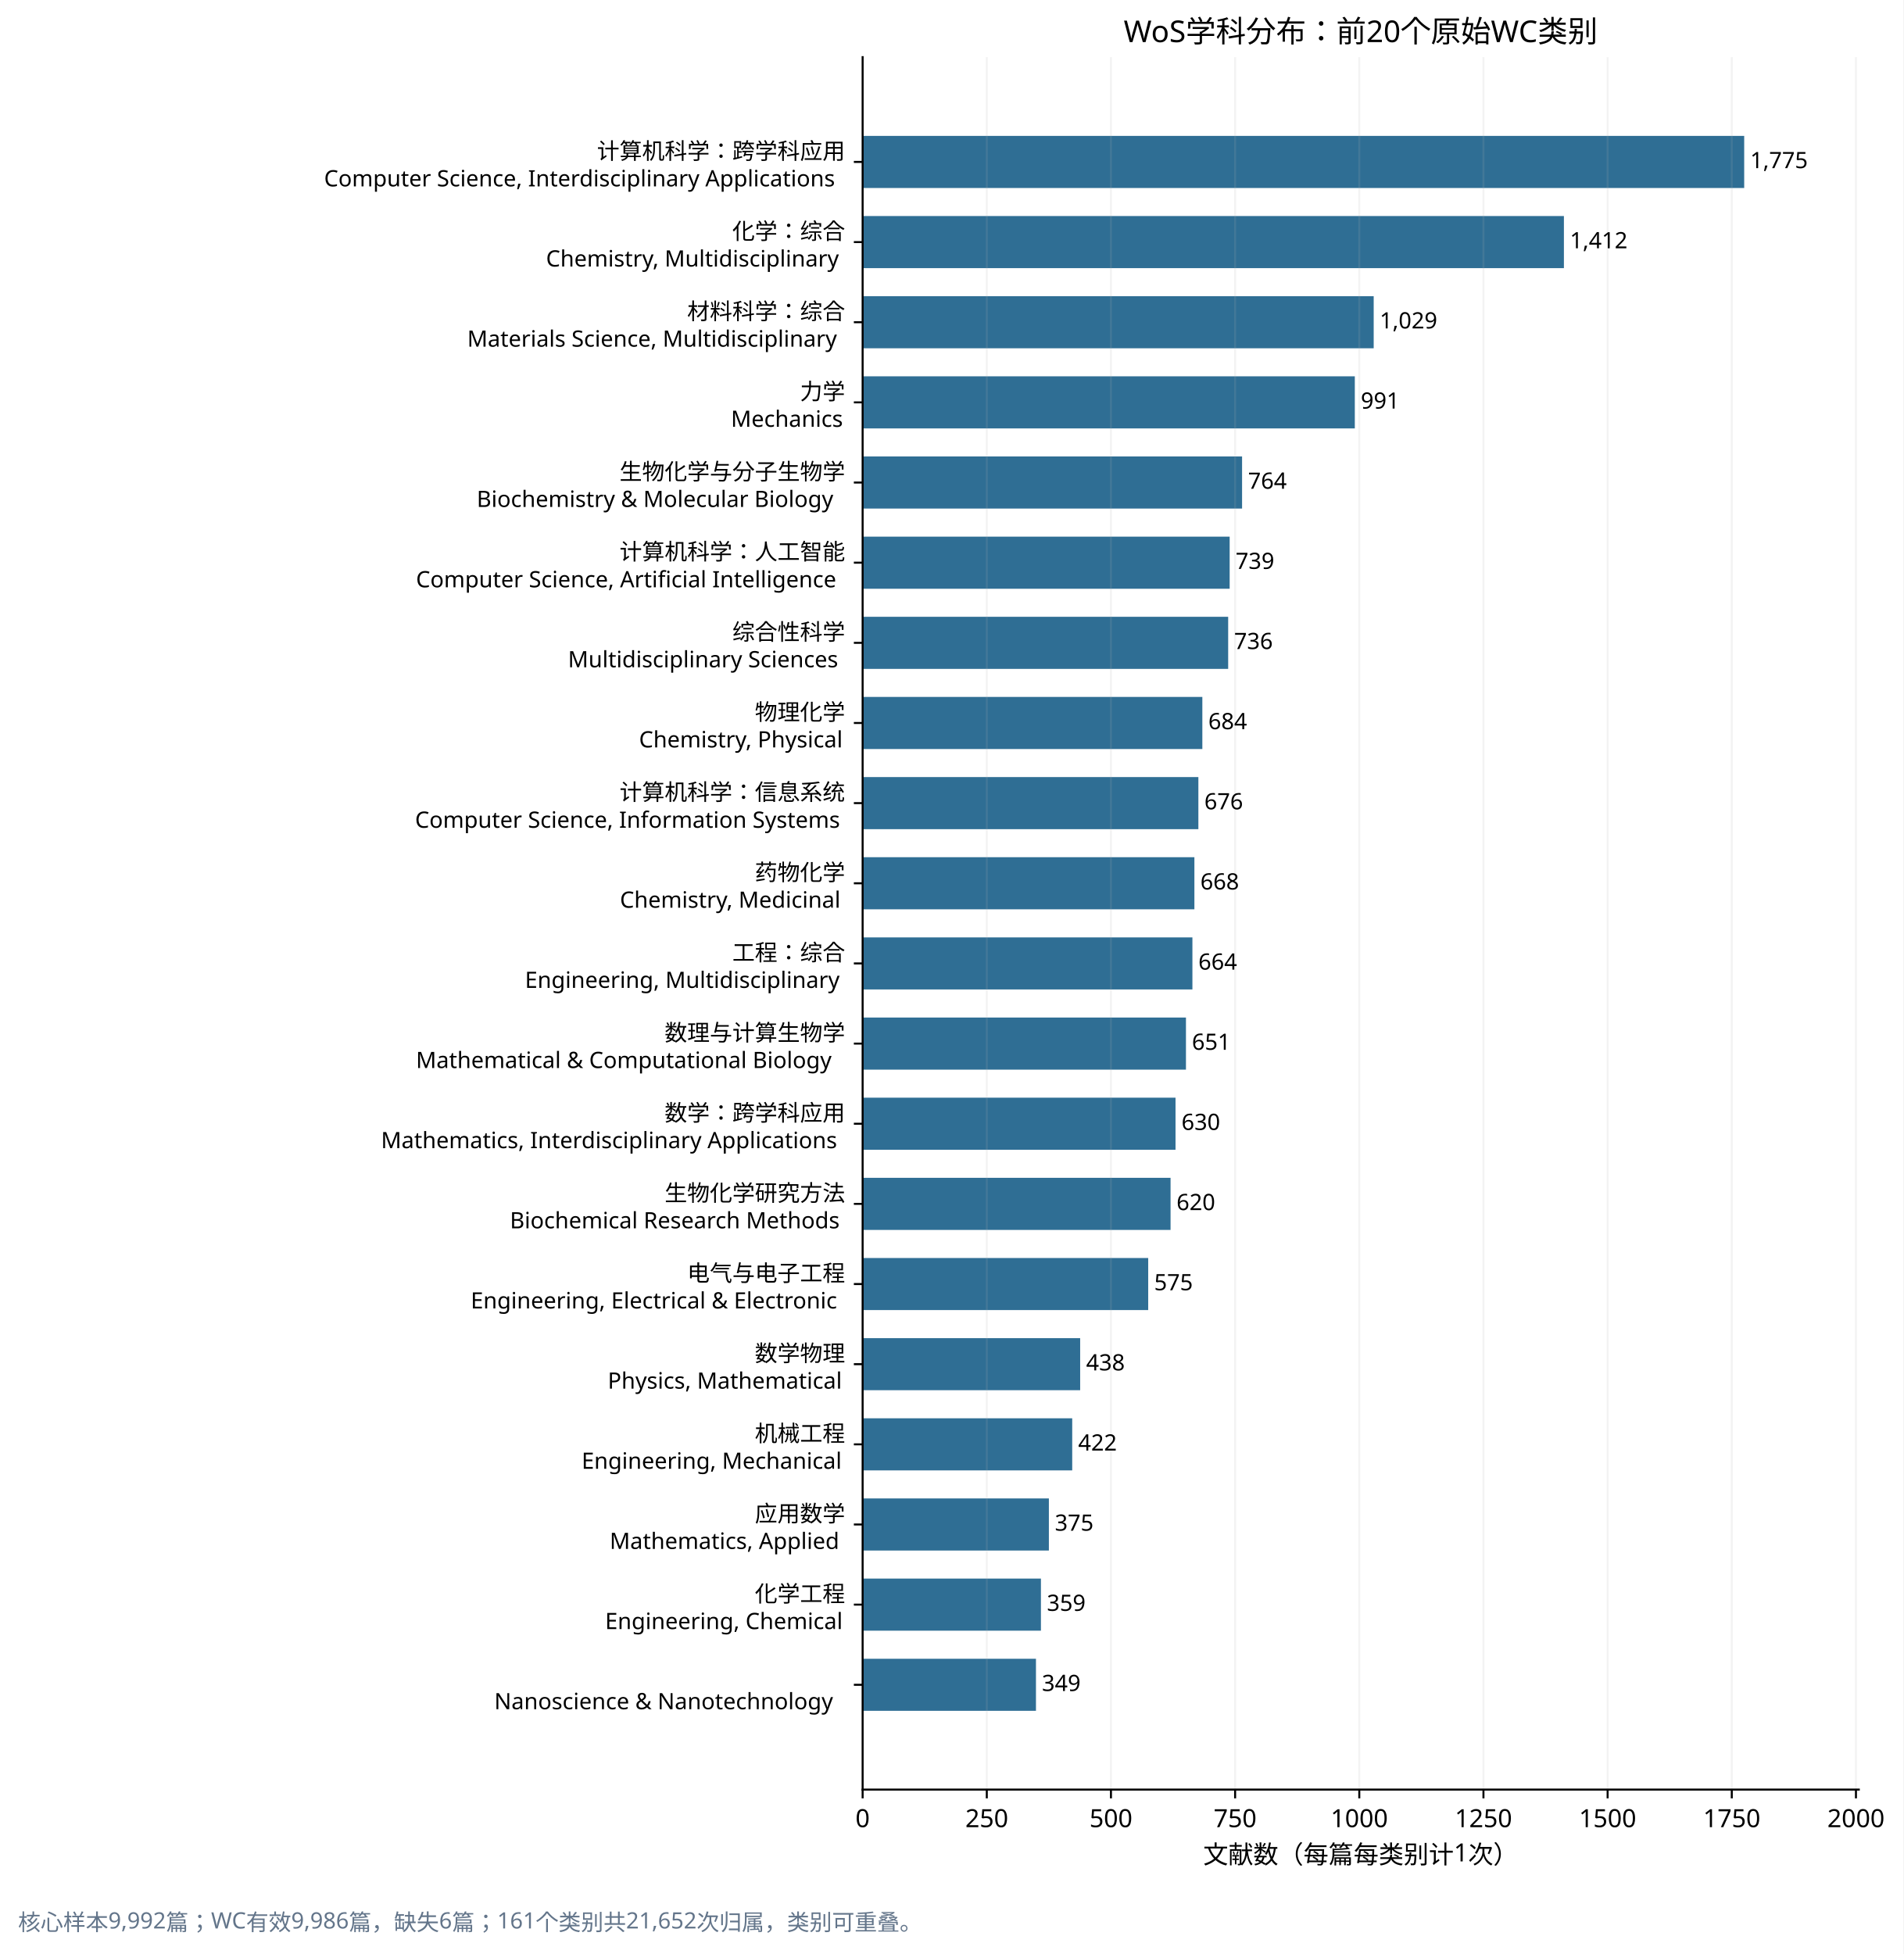
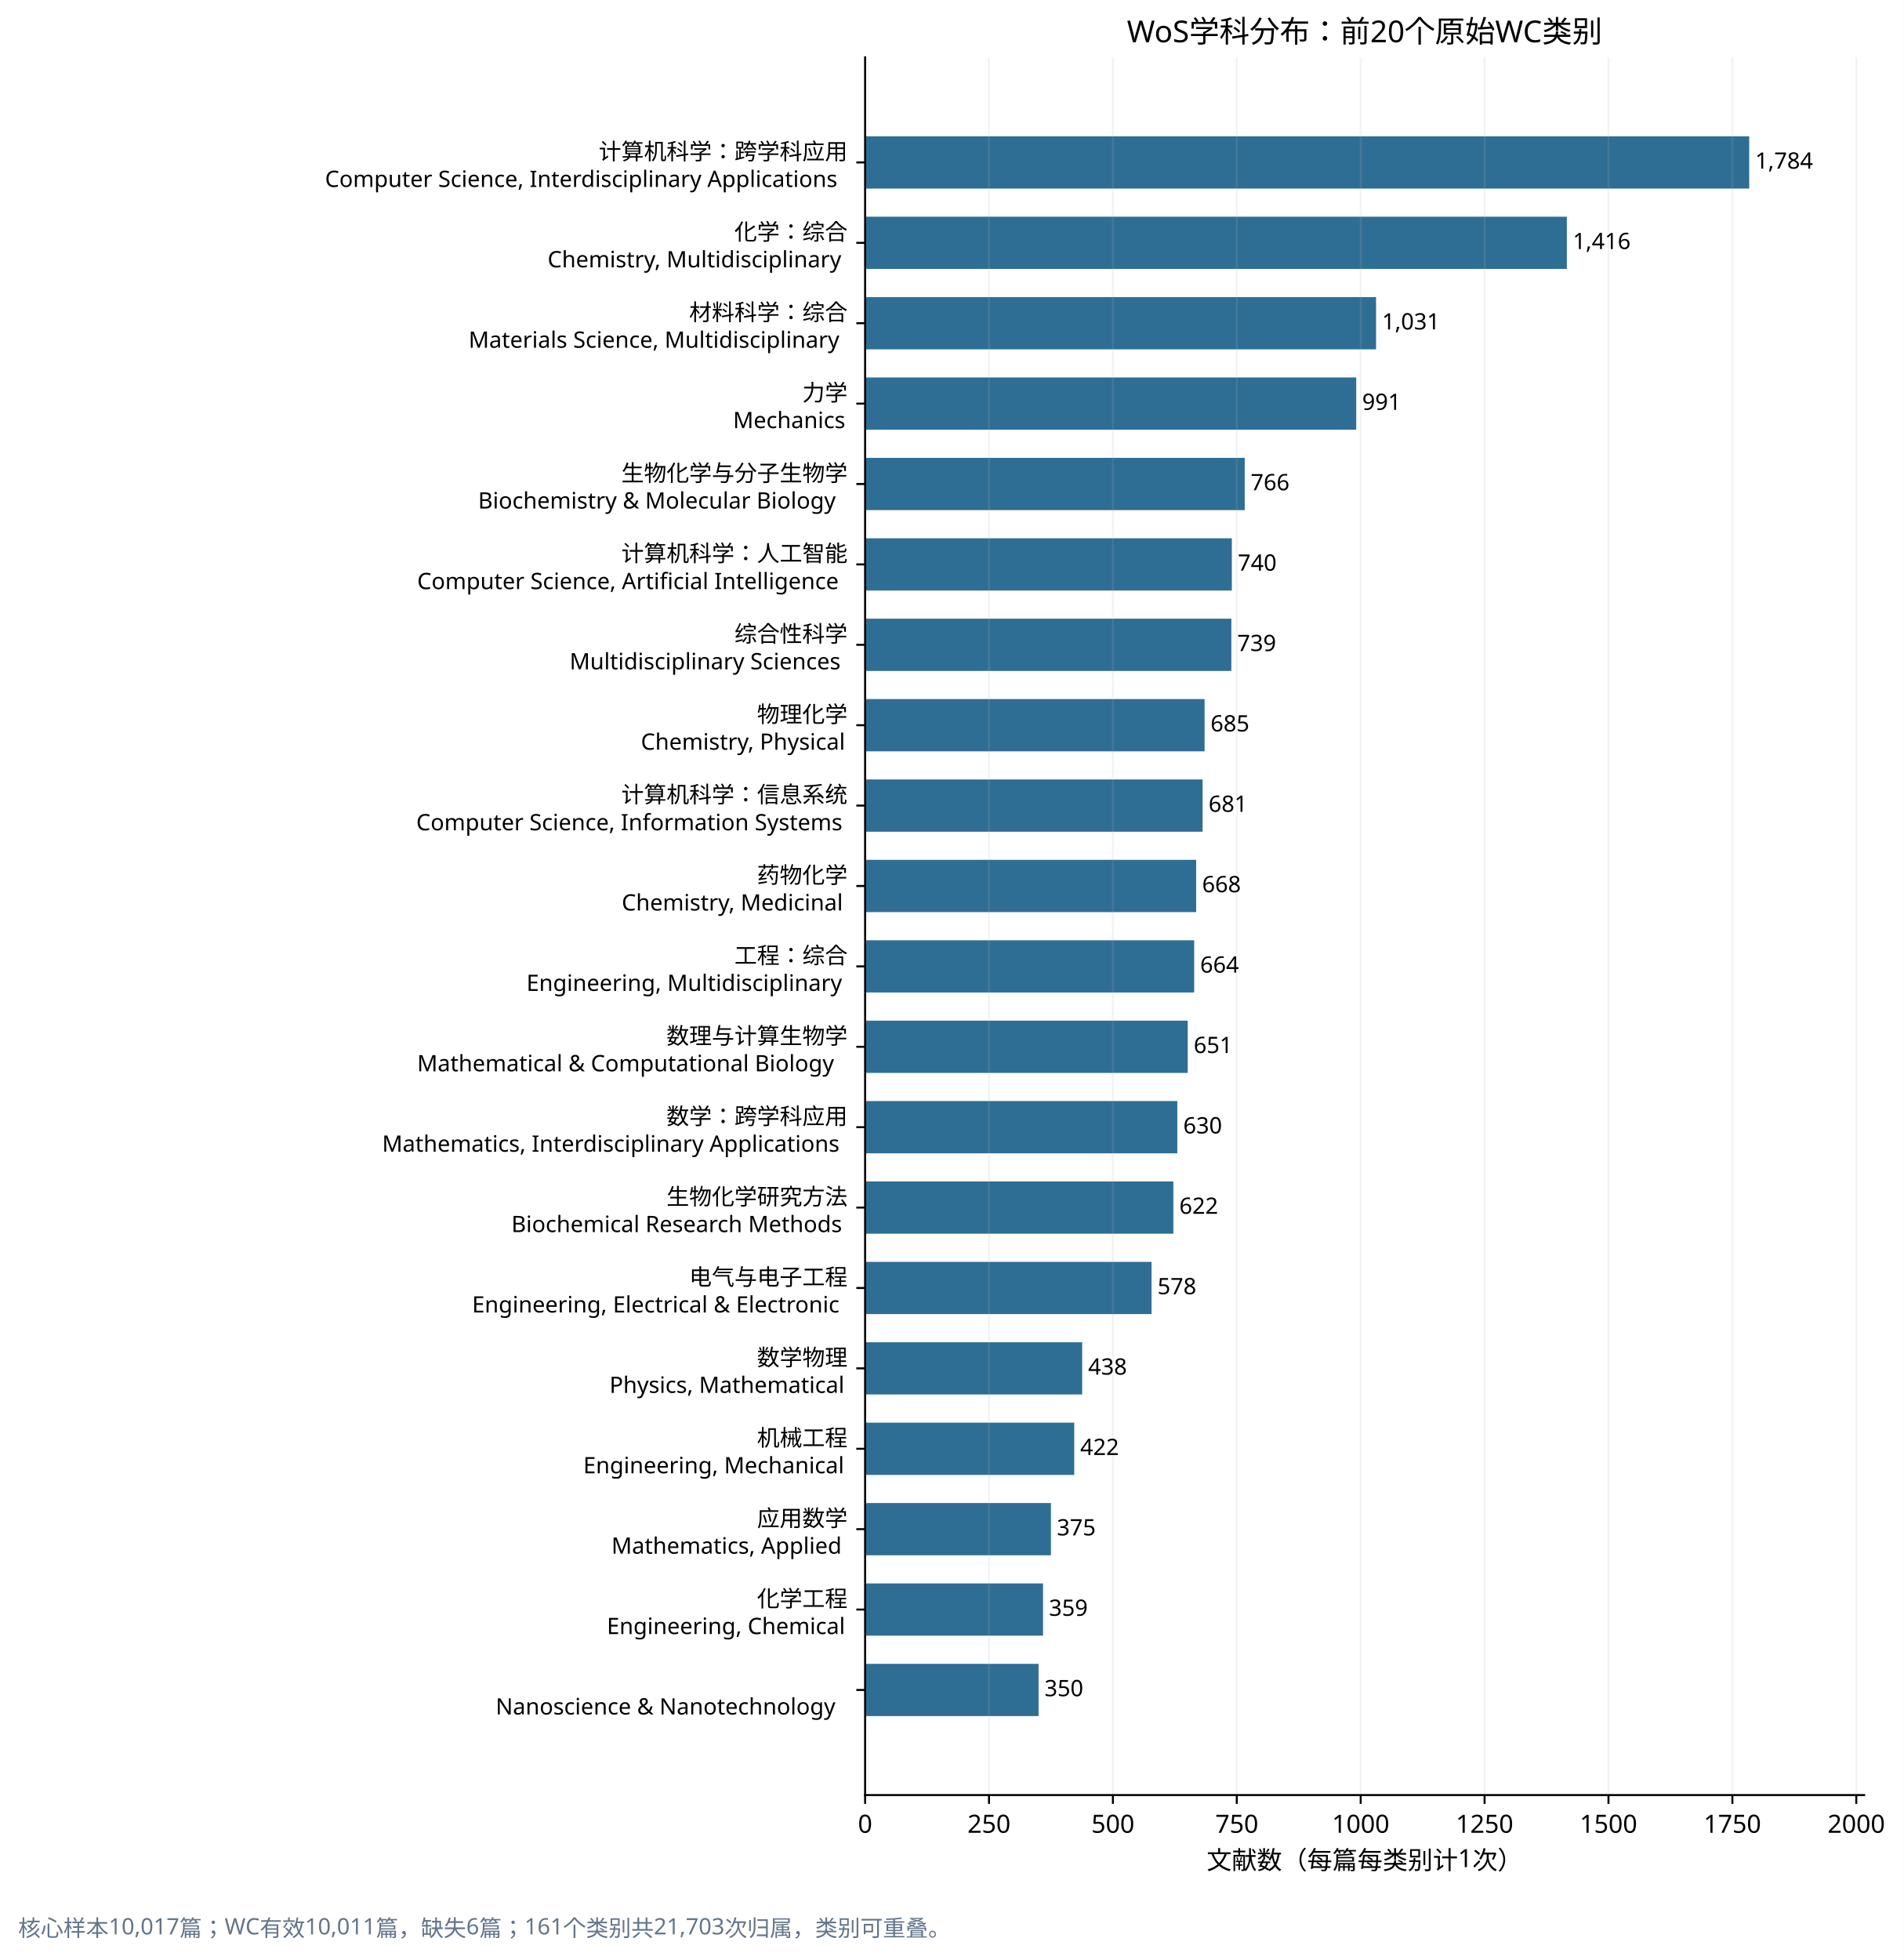
- <svg xmlns="http://www.w3.org/2000/svg" xmlns:xlink="http://www.w3.org/1999/xlink" width="759.389pt" height="779.59pt" viewBox="0 0 759.389 779.59" version="1.1">
+ <svg xmlns="http://www.w3.org/2000/svg" xmlns:xlink="http://www.w3.org/1999/xlink" width="757.389pt" height="779.59pt" viewBox="0 0 757.389 779.59" version="1.1">
  <defs>
    <style type="text/css">*{stroke-linejoin: round; stroke-linecap: butt}</style>
  </defs>
  <g id="figure_1">
    <g id="patch_1">
-       <path d="M 0 779.59  L 759.389 779.59  L 759.389 0  L 0 0  z " style="fill: #ffffff" />
+       <path d="M 0 779.59  L 757.389 779.59  L 757.389 0  L 0 0  z " style="fill: #ffffff" />
    </g>
    <g id="axes_1">
      <g id="patch_2">
        <path d="M 344.16 713.992  L 741.6 713.992  L 741.6 22.793  L 344.16 22.793  z " style="fill: #ffffff" />
      </g>
      <g id="patch_3">
-         <path d="M 344.16 54.211  L 695.877 54.211  L 695.877 74.996  L 344.16 74.996  z " clip-path="url(#p2c532e40f9)" style="fill: #2f6e94" />
+         <path d="M 344.16 54.211  L 695.877 54.211  L 695.877 74.996  L 344.16 74.996  z " clip-path="url(#p81e56d276f)" style="fill: #2f6e94" />
      </g>
      <g id="patch_4">
-         <path d="M 344.16 86.188  L 623.948 86.188  L 623.948 106.974  L 344.16 106.974  z " clip-path="url(#p2c532e40f9)" style="fill: #2f6e94" />
+         <path d="M 344.16 86.188  L 623.325 86.188  L 623.325 106.974  L 344.16 106.974  z " clip-path="url(#p81e56d276f)" style="fill: #2f6e94" />
      </g>
      <g id="patch_5">
-         <path d="M 344.16 118.166  L 548.057 118.166  L 548.057 138.952  L 344.16 138.952  z " clip-path="url(#p2c532e40f9)" style="fill: #2f6e94" />
+         <path d="M 344.16 118.166  L 547.422 118.166  L 547.422 138.952  L 344.16 138.952  z " clip-path="url(#p81e56d276f)" style="fill: #2f6e94" />
      </g>
      <g id="patch_6">
-         <path d="M 344.16 150.144  L 540.527 150.144  L 540.527 170.93  L 344.16 170.93  z " clip-path="url(#p2c532e40f9)" style="fill: #2f6e94" />
+         <path d="M 344.16 150.144  L 539.536 150.144  L 539.536 170.93  L 344.16 170.93  z " clip-path="url(#p81e56d276f)" style="fill: #2f6e94" />
      </g>
      <g id="patch_7">
-         <path d="M 344.16 182.122  L 495.547 182.122  L 495.547 202.907  L 344.16 202.907  z " clip-path="url(#p2c532e40f9)" style="fill: #2f6e94" />
+         <path d="M 344.16 182.122  L 495.177 182.122  L 495.177 202.907  L 344.16 202.907  z " clip-path="url(#p81e56d276f)" style="fill: #2f6e94" />
      </g>
      <g id="patch_8">
-         <path d="M 344.16 214.1  L 490.593 214.1  L 490.593 234.885  L 344.16 234.885  z " clip-path="url(#p2c532e40f9)" style="fill: #2f6e94" />
+         <path d="M 344.16 214.1  L 490.052 214.1  L 490.052 234.885  L 344.16 234.885  z " clip-path="url(#p81e56d276f)" style="fill: #2f6e94" />
      </g>
      <g id="patch_9">
-         <path d="M 344.16 246.077  L 489.999 246.077  L 489.999 266.863  L 344.16 266.863  z " clip-path="url(#p2c532e40f9)" style="fill: #2f6e94" />
+         <path d="M 344.16 246.077  L 489.854 246.077  L 489.854 266.863  L 344.16 266.863  z " clip-path="url(#p81e56d276f)" style="fill: #2f6e94" />
      </g>
      <g id="patch_10">
-         <path d="M 344.16 278.055  L 479.695 278.055  L 479.695 298.841  L 344.16 298.841  z " clip-path="url(#p2c532e40f9)" style="fill: #2f6e94" />
+         <path d="M 344.16 278.055  L 479.208 278.055  L 479.208 298.841  L 344.16 298.841  z " clip-path="url(#p81e56d276f)" style="fill: #2f6e94" />
      </g>
      <g id="patch_11">
-         <path d="M 344.16 310.033  L 478.11 310.033  L 478.11 330.819  L 344.16 330.819  z " clip-path="url(#p2c532e40f9)" style="fill: #2f6e94" />
+         <path d="M 344.16 310.033  L 478.42 310.033  L 478.42 330.819  L 344.16 330.819  z " clip-path="url(#p81e56d276f)" style="fill: #2f6e94" />
      </g>
      <g id="patch_12">
-         <path d="M 344.16 342.011  L 476.524 342.011  L 476.524 362.796  L 344.16 362.796  z " clip-path="url(#p2c532e40f9)" style="fill: #2f6e94" />
+         <path d="M 344.16 342.011  L 475.857 342.011  L 475.857 362.796  L 344.16 362.796  z " clip-path="url(#p81e56d276f)" style="fill: #2f6e94" />
      </g>
      <g id="patch_13">
-         <path d="M 344.16 373.989  L 475.732 373.989  L 475.732 394.774  L 344.16 394.774  z " clip-path="url(#p2c532e40f9)" style="fill: #2f6e94" />
+         <path d="M 344.16 373.989  L 475.068 373.989  L 475.068 394.774  L 344.16 394.774  z " clip-path="url(#p81e56d276f)" style="fill: #2f6e94" />
      </g>
      <g id="patch_14">
-         <path d="M 344.16 405.966  L 473.156 405.966  L 473.156 426.752  L 344.16 426.752  z " clip-path="url(#p2c532e40f9)" style="fill: #2f6e94" />
+         <path d="M 344.16 405.966  L 472.505 405.966  L 472.505 426.752  L 344.16 426.752  z " clip-path="url(#p81e56d276f)" style="fill: #2f6e94" />
      </g>
      <g id="patch_15">
-         <path d="M 344.16 437.944  L 468.995 437.944  L 468.995 458.73  L 344.16 458.73  z " clip-path="url(#p2c532e40f9)" style="fill: #2f6e94" />
+         <path d="M 344.16 437.944  L 468.365 437.944  L 468.365 458.73  L 344.16 458.73  z " clip-path="url(#p81e56d276f)" style="fill: #2f6e94" />
      </g>
      <g id="patch_16">
-         <path d="M 344.16 469.922  L 467.013 469.922  L 467.013 490.708  L 344.16 490.708  z " clip-path="url(#p2c532e40f9)" style="fill: #2f6e94" />
+         <path d="M 344.16 469.922  L 466.788 469.922  L 466.788 490.708  L 344.16 490.708  z " clip-path="url(#p81e56d276f)" style="fill: #2f6e94" />
      </g>
      <g id="patch_17">
-         <path d="M 344.16 501.9  L 458.096 501.9  L 458.096 522.685  L 344.16 522.685  z " clip-path="url(#p2c532e40f9)" style="fill: #2f6e94" />
+         <path d="M 344.16 501.9  L 458.113 501.9  L 458.113 522.685  L 344.16 522.685  z " clip-path="url(#p81e56d276f)" style="fill: #2f6e94" />
      </g>
      <g id="patch_18">
-         <path d="M 344.16 533.878  L 430.95 533.878  L 430.95 554.663  L 344.16 554.663  z " clip-path="url(#p2c532e40f9)" style="fill: #2f6e94" />
+         <path d="M 344.16 533.878  L 430.512 533.878  L 430.512 554.663  L 344.16 554.663  z " clip-path="url(#p81e56d276f)" style="fill: #2f6e94" />
      </g>
      <g id="patch_19">
-         <path d="M 344.16 565.855  L 427.779 565.855  L 427.779 586.641  L 344.16 586.641  z " clip-path="url(#p2c532e40f9)" style="fill: #2f6e94" />
+         <path d="M 344.16 565.855  L 427.358 565.855  L 427.358 586.641  L 344.16 586.641  z " clip-path="url(#p81e56d276f)" style="fill: #2f6e94" />
      </g>
      <g id="patch_20">
-         <path d="M 344.16 597.833  L 418.466 597.833  L 418.466 618.619  L 344.16 618.619  z " clip-path="url(#p2c532e40f9)" style="fill: #2f6e94" />
+         <path d="M 344.16 597.833  L 418.092 597.833  L 418.092 618.619  L 344.16 618.619  z " clip-path="url(#p81e56d276f)" style="fill: #2f6e94" />
      </g>
      <g id="patch_21">
-         <path d="M 344.16 629.811  L 415.296 629.811  L 415.296 650.597  L 344.16 650.597  z " clip-path="url(#p2c532e40f9)" style="fill: #2f6e94" />
+         <path d="M 344.16 629.811  L 414.937 629.811  L 414.937 650.597  L 344.16 650.597  z " clip-path="url(#p81e56d276f)" style="fill: #2f6e94" />
      </g>
      <g id="patch_22">
-         <path d="M 344.16 661.789  L 413.314 661.789  L 413.314 682.574  L 344.16 682.574  z " clip-path="url(#p2c532e40f9)" style="fill: #2f6e94" />
+         <path d="M 344.16 661.789  L 413.163 661.789  L 413.163 682.574  L 344.16 682.574  z " clip-path="url(#p81e56d276f)" style="fill: #2f6e94" />
      </g>
      <g id="matplotlib.axis_1">
        <g id="xtick_1">
          <g id="line2d_1">
-             <path d="M 344.16 713.992  L 344.16 22.793  " clip-path="url(#p2c532e40f9)" style="fill: none; stroke: #b0b0b0; stroke-opacity: 0.15; stroke-width: 0.8; stroke-linecap: square" />
+             <path d="M 344.16 713.992  L 344.16 22.793  " clip-path="url(#p81e56d276f)" style="fill: none; stroke: #b0b0b0; stroke-opacity: 0.15; stroke-width: 0.8; stroke-linecap: square" />
          </g>
          <g id="line2d_2">
            <defs>
-               <path id="m067c880b07" d="M 0 0  L 0 3.5  " style="stroke: #000000; stroke-width: 0.8" />
+               <path id="m09b13addc1" d="M 0 0  L 0 3.5  " style="stroke: #000000; stroke-width: 0.8" />
            </defs>
            <g>
-               <use xlink:href="#m067c880b07" x="344.16" y="713.992" style="stroke: #000000; stroke-width: 0.8" />
+               <use xlink:href="#m09b13addc1" x="344.16" y="713.992" style="stroke: #000000; stroke-width: 0.8" />
            </g>
          </g>
          <g id="text_1">
            <text style="font-size: 10px; font-family: 'Microsoft YaHei'; text-anchor: middle" x="344.16" y="728.986" transform="rotate(-0 344.16 728.9863)">0</text>
          </g>
        </g>
        <g id="xtick_2">
          <g id="line2d_3">
-             <path d="M 393.698 713.992  L 393.698 22.793  " clip-path="url(#p2c532e40f9)" style="fill: none; stroke: #b0b0b0; stroke-opacity: 0.15; stroke-width: 0.8; stroke-linecap: square" />
+             <path d="M 393.448 713.992  L 393.448 22.793  " clip-path="url(#p81e56d276f)" style="fill: none; stroke: #b0b0b0; stroke-opacity: 0.15; stroke-width: 0.8; stroke-linecap: square" />
          </g>
          <g id="line2d_4">
            <g>
-               <use xlink:href="#m067c880b07" x="393.698" y="713.992" style="stroke: #000000; stroke-width: 0.8" />
+               <use xlink:href="#m09b13addc1" x="393.448" y="713.992" style="stroke: #000000; stroke-width: 0.8" />
            </g>
          </g>
          <g id="text_2">
-             <text style="font-size: 10px; font-family: 'Microsoft YaHei'; text-anchor: middle" x="393.698" y="728.986" transform="rotate(-0 393.6976 728.9863)">250</text>
+             <text style="font-size: 10px; font-family: 'Microsoft YaHei'; text-anchor: middle" x="393.448" y="728.986" transform="rotate(-0 393.4477 728.9863)">250</text>
          </g>
        </g>
        <g id="xtick_3">
          <g id="line2d_5">
-             <path d="M 443.235 713.992  L 443.235 22.793  " clip-path="url(#p2c532e40f9)" style="fill: none; stroke: #b0b0b0; stroke-opacity: 0.15; stroke-width: 0.8; stroke-linecap: square" />
+             <path d="M 442.735 713.992  L 442.735 22.793  " clip-path="url(#p81e56d276f)" style="fill: none; stroke: #b0b0b0; stroke-opacity: 0.15; stroke-width: 0.8; stroke-linecap: square" />
          </g>
          <g id="line2d_6">
            <g>
-               <use xlink:href="#m067c880b07" x="443.235" y="713.992" style="stroke: #000000; stroke-width: 0.8" />
+               <use xlink:href="#m09b13addc1" x="442.735" y="713.992" style="stroke: #000000; stroke-width: 0.8" />
            </g>
          </g>
          <g id="text_3">
-             <text style="font-size: 10px; font-family: 'Microsoft YaHei'; text-anchor: middle" x="443.235" y="728.986" transform="rotate(-0 443.2352 728.9863)">500</text>
+             <text style="font-size: 10px; font-family: 'Microsoft YaHei'; text-anchor: middle" x="442.735" y="728.986" transform="rotate(-0 442.7353 728.9863)">500</text>
          </g>
        </g>
        <g id="xtick_4">
          <g id="line2d_7">
-             <path d="M 492.773 713.992  L 492.773 22.793  " clip-path="url(#p2c532e40f9)" style="fill: none; stroke: #b0b0b0; stroke-opacity: 0.15; stroke-width: 0.8; stroke-linecap: square" />
+             <path d="M 492.023 713.992  L 492.023 22.793  " clip-path="url(#p81e56d276f)" style="fill: none; stroke: #b0b0b0; stroke-opacity: 0.15; stroke-width: 0.8; stroke-linecap: square" />
          </g>
          <g id="line2d_8">
            <g>
-               <use xlink:href="#m067c880b07" x="492.773" y="713.992" style="stroke: #000000; stroke-width: 0.8" />
+               <use xlink:href="#m09b13addc1" x="492.023" y="713.992" style="stroke: #000000; stroke-width: 0.8" />
            </g>
          </g>
          <g id="text_4">
-             <text style="font-size: 10px; font-family: 'Microsoft YaHei'; text-anchor: middle" x="492.773" y="728.986" transform="rotate(-0 492.7727 728.9863)">750</text>
+             <text style="font-size: 10px; font-family: 'Microsoft YaHei'; text-anchor: middle" x="492.023" y="728.986" transform="rotate(-0 492.023 728.9863)">750</text>
          </g>
        </g>
        <g id="xtick_5">
          <g id="line2d_9">
-             <path d="M 542.31 713.992  L 542.31 22.793  " clip-path="url(#p2c532e40f9)" style="fill: none; stroke: #b0b0b0; stroke-opacity: 0.15; stroke-width: 0.8; stroke-linecap: square" />
+             <path d="M 541.311 713.992  L 541.311 22.793  " clip-path="url(#p81e56d276f)" style="fill: none; stroke: #b0b0b0; stroke-opacity: 0.15; stroke-width: 0.8; stroke-linecap: square" />
          </g>
          <g id="line2d_10">
            <g>
-               <use xlink:href="#m067c880b07" x="542.31" y="713.992" style="stroke: #000000; stroke-width: 0.8" />
+               <use xlink:href="#m09b13addc1" x="541.311" y="713.992" style="stroke: #000000; stroke-width: 0.8" />
            </g>
          </g>
          <g id="text_5">
-             <text style="font-size: 10px; font-family: 'Microsoft YaHei'; text-anchor: middle" x="542.31" y="728.986" transform="rotate(-0 542.3103 728.9863)">1000</text>
+             <text style="font-size: 10px; font-family: 'Microsoft YaHei'; text-anchor: middle" x="541.311" y="728.986" transform="rotate(-0 541.3107 728.9863)">1000</text>
          </g>
        </g>
        <g id="xtick_6">
          <g id="line2d_11">
-             <path d="M 591.848 713.992  L 591.848 22.793  " clip-path="url(#p2c532e40f9)" style="fill: none; stroke: #b0b0b0; stroke-opacity: 0.15; stroke-width: 0.8; stroke-linecap: square" />
+             <path d="M 590.598 713.992  L 590.598 22.793  " clip-path="url(#p81e56d276f)" style="fill: none; stroke: #b0b0b0; stroke-opacity: 0.15; stroke-width: 0.8; stroke-linecap: square" />
          </g>
          <g id="line2d_12">
            <g>
-               <use xlink:href="#m067c880b07" x="591.848" y="713.992" style="stroke: #000000; stroke-width: 0.8" />
+               <use xlink:href="#m09b13addc1" x="590.598" y="713.992" style="stroke: #000000; stroke-width: 0.8" />
            </g>
          </g>
          <g id="text_6">
-             <text style="font-size: 10px; font-family: 'Microsoft YaHei'; text-anchor: middle" x="591.848" y="728.986" transform="rotate(-0 591.8479 728.9863)">1250</text>
+             <text style="font-size: 10px; font-family: 'Microsoft YaHei'; text-anchor: middle" x="590.598" y="728.986" transform="rotate(-0 590.5984 728.9863)">1250</text>
          </g>
        </g>
        <g id="xtick_7">
          <g id="line2d_13">
-             <path d="M 641.385 713.992  L 641.385 22.793  " clip-path="url(#p2c532e40f9)" style="fill: none; stroke: #b0b0b0; stroke-opacity: 0.15; stroke-width: 0.8; stroke-linecap: square" />
+             <path d="M 639.886 713.992  L 639.886 22.793  " clip-path="url(#p81e56d276f)" style="fill: none; stroke: #b0b0b0; stroke-opacity: 0.15; stroke-width: 0.8; stroke-linecap: square" />
          </g>
          <g id="line2d_14">
            <g>
-               <use xlink:href="#m067c880b07" x="641.385" y="713.992" style="stroke: #000000; stroke-width: 0.8" />
+               <use xlink:href="#m09b13addc1" x="639.886" y="713.992" style="stroke: #000000; stroke-width: 0.8" />
            </g>
          </g>
          <g id="text_7">
-             <text style="font-size: 10px; font-family: 'Microsoft YaHei'; text-anchor: middle" x="641.385" y="728.986" transform="rotate(-0 641.3855 728.9863)">1500</text>
+             <text style="font-size: 10px; font-family: 'Microsoft YaHei'; text-anchor: middle" x="639.886" y="728.986" transform="rotate(-0 639.886 728.9863)">1500</text>
          </g>
        </g>
        <g id="xtick_8">
          <g id="line2d_15">
-             <path d="M 690.923 713.992  L 690.923 22.793  " clip-path="url(#p2c532e40f9)" style="fill: none; stroke: #b0b0b0; stroke-opacity: 0.15; stroke-width: 0.8; stroke-linecap: square" />
+             <path d="M 689.174 713.992  L 689.174 22.793  " clip-path="url(#p81e56d276f)" style="fill: none; stroke: #b0b0b0; stroke-opacity: 0.15; stroke-width: 0.8; stroke-linecap: square" />
          </g>
          <g id="line2d_16">
            <g>
-               <use xlink:href="#m067c880b07" x="690.923" y="713.992" style="stroke: #000000; stroke-width: 0.8" />
+               <use xlink:href="#m09b13addc1" x="689.174" y="713.992" style="stroke: #000000; stroke-width: 0.8" />
            </g>
          </g>
          <g id="text_8">
-             <text style="font-size: 10px; font-family: 'Microsoft YaHei'; text-anchor: middle" x="690.923" y="728.986" transform="rotate(-0 690.9231 728.9863)">1750</text>
+             <text style="font-size: 10px; font-family: 'Microsoft YaHei'; text-anchor: middle" x="689.174" y="728.986" transform="rotate(-0 689.1737 728.9863)">1750</text>
          </g>
        </g>
        <g id="xtick_9">
          <g id="line2d_17">
-             <path d="M 740.461 713.992  L 740.461 22.793  " clip-path="url(#p2c532e40f9)" style="fill: none; stroke: #b0b0b0; stroke-opacity: 0.15; stroke-width: 0.8; stroke-linecap: square" />
+             <path d="M 738.461 713.992  L 738.461 22.793  " clip-path="url(#p81e56d276f)" style="fill: none; stroke: #b0b0b0; stroke-opacity: 0.15; stroke-width: 0.8; stroke-linecap: square" />
          </g>
          <g id="line2d_18">
            <g>
-               <use xlink:href="#m067c880b07" x="740.461" y="713.992" style="stroke: #000000; stroke-width: 0.8" />
+               <use xlink:href="#m09b13addc1" x="738.461" y="713.992" style="stroke: #000000; stroke-width: 0.8" />
            </g>
          </g>
          <g id="text_9">
-             <text style="font-size: 10px; font-family: 'Microsoft YaHei'; text-anchor: middle" x="740.461" y="728.986" transform="rotate(-0 740.4606 728.9863)">2000</text>
+             <text style="font-size: 10px; font-family: 'Microsoft YaHei'; text-anchor: middle" x="738.461" y="728.986" transform="rotate(-0 738.4614 728.9863)">2000</text>
          </g>
        </g>
        <g id="text_10">
          <text style="font-size: 10px; font-family: 'Microsoft YaHei'; text-anchor: middle" x="542.88" y="743.466" transform="rotate(-0 542.88 743.4659)">文献数（每篇每类别计1次）</text>
        </g>
      </g>
      <g id="matplotlib.axis_2">
        <g id="ytick_1">
          <g id="line2d_19">
            <defs>
-               <path id="m4df8b30ebb" d="M 0 0  L -3.5 0  " style="stroke: #000000; stroke-width: 0.8" />
+               <path id="ma9f7459403" d="M 0 0  L -3.5 0  " style="stroke: #000000; stroke-width: 0.8" />
            </defs>
            <g>
-               <use xlink:href="#m4df8b30ebb" x="344.16" y="64.603" style="stroke: #000000; stroke-width: 0.8" />
+               <use xlink:href="#ma9f7459403" x="344.16" y="64.603" style="stroke: #000000; stroke-width: 0.8" />
            </g>
          </g>
          <g id="text_11">
            <text style="font-size: 9px; font-family: 'Microsoft YaHei'" transform="translate(238.16 63.48479)">计算机科学：跨学科应用</text>
            <text style="font-size: 9px; font-family: 'Microsoft YaHei'" transform="translate(129.2867 74.35539)">Computer Science, Interdisciplinary Applications</text>
          </g>
        </g>
        <g id="ytick_2">
          <g id="line2d_20">
            <g>
-               <use xlink:href="#m4df8b30ebb" x="344.16" y="96.581" style="stroke: #000000; stroke-width: 0.8" />
+               <use xlink:href="#ma9f7459403" x="344.16" y="96.581" style="stroke: #000000; stroke-width: 0.8" />
            </g>
          </g>
          <g id="text_12">
            <text style="font-size: 9px; font-family: 'Microsoft YaHei'" transform="translate(292.16 95.46259)">化学：综合</text>
            <text style="font-size: 9px; font-family: 'Microsoft YaHei'" transform="translate(217.8397 106.3332)">Chemistry, Multidisciplinary</text>
          </g>
        </g>
        <g id="ytick_3">
          <g id="line2d_21">
            <g>
-               <use xlink:href="#m4df8b30ebb" x="344.16" y="128.559" style="stroke: #000000; stroke-width: 0.8" />
+               <use xlink:href="#ma9f7459403" x="344.16" y="128.559" style="stroke: #000000; stroke-width: 0.8" />
            </g>
          </g>
          <g id="text_13">
            <text style="font-size: 9px; font-family: 'Microsoft YaHei'" transform="translate(274.16 127.4404)">材料科学：综合</text>
            <text style="font-size: 9px; font-family: 'Microsoft YaHei'" transform="translate(186.4128 138.311)">Materials Science, Multidisciplinary</text>
          </g>
        </g>
        <g id="ytick_4">
          <g id="line2d_22">
            <g>
-               <use xlink:href="#m4df8b30ebb" x="344.16" y="160.537" style="stroke: #000000; stroke-width: 0.8" />
+               <use xlink:href="#ma9f7459403" x="344.16" y="160.537" style="stroke: #000000; stroke-width: 0.8" />
            </g>
          </g>
          <g id="text_14">
            <text style="font-size: 9px; font-family: 'Microsoft YaHei'" transform="translate(319.16 159.4182)">力学</text>
            <text style="font-size: 9px; font-family: 'Microsoft YaHei'" transform="translate(291.6102 170.2888)">Mechanics</text>
          </g>
        </g>
        <g id="ytick_5">
          <g id="line2d_23">
            <g>
-               <use xlink:href="#m4df8b30ebb" x="344.16" y="192.515" style="stroke: #000000; stroke-width: 0.8" />
+               <use xlink:href="#ma9f7459403" x="344.16" y="192.515" style="stroke: #000000; stroke-width: 0.8" />
            </g>
          </g>
          <g id="text_15">
            <text style="font-size: 9px; font-family: 'Microsoft YaHei'" transform="translate(247.16 191.396)">生物化学与分子生物学</text>
            <text style="font-size: 9px; font-family: 'Microsoft YaHei'" transform="translate(190.1858 202.2666)">Biochemistry &amp; Molecular Biology</text>
          </g>
        </g>
        <g id="ytick_6">
          <g id="line2d_24">
            <g>
-               <use xlink:href="#m4df8b30ebb" x="344.16" y="224.492" style="stroke: #000000; stroke-width: 0.8" />
+               <use xlink:href="#ma9f7459403" x="344.16" y="224.492" style="stroke: #000000; stroke-width: 0.8" />
            </g>
          </g>
          <g id="text_16">
            <text style="font-size: 9px; font-family: 'Microsoft YaHei'" transform="translate(247.16 223.321)">计算机科学：人工智能</text>
            <text style="font-size: 9px; font-family: 'Microsoft YaHei'" transform="translate(165.9673 234.3182)">Computer Science, Artificial Intelligence</text>
          </g>
        </g>
        <g id="ytick_7">
          <g id="line2d_25">
            <g>
-               <use xlink:href="#m4df8b30ebb" x="344.16" y="256.47" style="stroke: #000000; stroke-width: 0.8" />
+               <use xlink:href="#ma9f7459403" x="344.16" y="256.47" style="stroke: #000000; stroke-width: 0.8" />
            </g>
          </g>
          <g id="text_17">
            <text style="font-size: 9px; font-family: 'Microsoft YaHei'" transform="translate(292.16 255.3516)">综合性科学</text>
            <text style="font-size: 9px; font-family: 'Microsoft YaHei'" transform="translate(226.5936 266.2221)">Multidisciplinary Sciences</text>
          </g>
        </g>
        <g id="ytick_8">
          <g id="line2d_26">
            <g>
-               <use xlink:href="#m4df8b30ebb" x="344.16" y="288.448" style="stroke: #000000; stroke-width: 0.8" />
+               <use xlink:href="#ma9f7459403" x="344.16" y="288.448" style="stroke: #000000; stroke-width: 0.8" />
            </g>
          </g>
          <g id="text_18">
            <text style="font-size: 9px; font-family: 'Microsoft YaHei'" transform="translate(301.16 287.3293)">物理化学</text>
            <text style="font-size: 9px; font-family: 'Microsoft YaHei'" transform="translate(254.945 298.1999)">Chemistry, Physical</text>
          </g>
        </g>
        <g id="ytick_9">
          <g id="line2d_27">
            <g>
-               <use xlink:href="#m4df8b30ebb" x="344.16" y="320.426" style="stroke: #000000; stroke-width: 0.8" />
+               <use xlink:href="#ma9f7459403" x="344.16" y="320.426" style="stroke: #000000; stroke-width: 0.8" />
            </g>
          </g>
          <g id="text_19">
            <text style="font-size: 9px; font-family: 'Microsoft YaHei'" transform="translate(247.16 319.2544)">计算机科学：信息系统</text>
            <text style="font-size: 9px; font-family: 'Microsoft YaHei'" transform="translate(165.5891 330.2516)">Computer Science, Information Systems</text>
          </g>
        </g>
        <g id="ytick_10">
          <g id="line2d_28">
            <g>
-               <use xlink:href="#m4df8b30ebb" x="344.16" y="352.404" style="stroke: #000000; stroke-width: 0.8" />
+               <use xlink:href="#ma9f7459403" x="344.16" y="352.404" style="stroke: #000000; stroke-width: 0.8" />
            </g>
          </g>
          <g id="text_20">
            <text style="font-size: 9px; font-family: 'Microsoft YaHei'" transform="translate(301.16 351.2849)">药物化学</text>
            <text style="font-size: 9px; font-family: 'Microsoft YaHei'" transform="translate(247.3273 362.1555)">Chemistry, Medicinal</text>
          </g>
        </g>
        <g id="ytick_11">
          <g id="line2d_29">
            <g>
-               <use xlink:href="#m4df8b30ebb" x="344.16" y="384.381" style="stroke: #000000; stroke-width: 0.8" />
+               <use xlink:href="#ma9f7459403" x="344.16" y="384.381" style="stroke: #000000; stroke-width: 0.8" />
            </g>
          </g>
          <g id="text_21">
            <text style="font-size: 9px; font-family: 'Microsoft YaHei'" transform="translate(292.16 383.2627)">工程：综合</text>
            <text style="font-size: 9px; font-family: 'Microsoft YaHei'" transform="translate(209.4261 394.1333)">Engineering, Multidisciplinary</text>
          </g>
        </g>
        <g id="ytick_12">
          <g id="line2d_30">
            <g>
-               <use xlink:href="#m4df8b30ebb" x="344.16" y="416.359" style="stroke: #000000; stroke-width: 0.8" />
+               <use xlink:href="#ma9f7459403" x="344.16" y="416.359" style="stroke: #000000; stroke-width: 0.8" />
            </g>
          </g>
          <g id="text_22">
            <text style="font-size: 9px; font-family: 'Microsoft YaHei'" transform="translate(265.16 415.2405)">数理与计算生物学</text>
            <text style="font-size: 9px; font-family: 'Microsoft YaHei'" transform="translate(165.9434 426.1111)">Mathematical &amp; Computational Biology</text>
          </g>
        </g>
        <g id="ytick_13">
          <g id="line2d_31">
            <g>
-               <use xlink:href="#m4df8b30ebb" x="344.16" y="448.337" style="stroke: #000000; stroke-width: 0.8" />
+               <use xlink:href="#ma9f7459403" x="344.16" y="448.337" style="stroke: #000000; stroke-width: 0.8" />
            </g>
          </g>
          <g id="text_23">
            <text style="font-size: 9px; font-family: 'Microsoft YaHei'" transform="translate(265.16 447.2183)">数学：跨学科应用</text>
            <text style="font-size: 9px; font-family: 'Microsoft YaHei'" transform="translate(152.0061 458.0889)">Mathematics, Interdisciplinary Applications</text>
          </g>
        </g>
        <g id="ytick_14">
          <g id="line2d_32">
            <g>
-               <use xlink:href="#m4df8b30ebb" x="344.16" y="480.315" style="stroke: #000000; stroke-width: 0.8" />
+               <use xlink:href="#ma9f7459403" x="344.16" y="480.315" style="stroke: #000000; stroke-width: 0.8" />
            </g>
          </g>
          <g id="text_24">
            <text style="font-size: 9px; font-family: 'Microsoft YaHei'" transform="translate(265.16 479.1961)">生物化学研究方法</text>
            <text style="font-size: 9px; font-family: 'Microsoft YaHei'" transform="translate(203.4298 490.0667)">Biochemical Research Methods</text>
          </g>
        </g>
        <g id="ytick_15">
          <g id="line2d_33">
            <g>
-               <use xlink:href="#m4df8b30ebb" x="344.16" y="512.293" style="stroke: #000000; stroke-width: 0.8" />
+               <use xlink:href="#ma9f7459403" x="344.16" y="512.293" style="stroke: #000000; stroke-width: 0.8" />
            </g>
          </g>
          <g id="text_25">
            <text style="font-size: 9px; font-family: 'Microsoft YaHei'" transform="translate(274.16 511.1739)">电气与电子工程</text>
            <text style="font-size: 9px; font-family: 'Microsoft YaHei'" transform="translate(187.798 522.0445)">Engineering, Electrical &amp; Electronic</text>
          </g>
        </g>
        <g id="ytick_16">
          <g id="line2d_34">
            <g>
-               <use xlink:href="#m4df8b30ebb" x="344.16" y="544.27" style="stroke: #000000; stroke-width: 0.8" />
+               <use xlink:href="#ma9f7459403" x="344.16" y="544.27" style="stroke: #000000; stroke-width: 0.8" />
            </g>
          </g>
          <g id="text_26">
            <text style="font-size: 9px; font-family: 'Microsoft YaHei'" transform="translate(301.16 543.1517)">数学物理</text>
            <text style="font-size: 9px; font-family: 'Microsoft YaHei'" transform="translate(242.4673 554.0223)">Physics, Mathematical</text>
          </g>
        </g>
        <g id="ytick_17">
          <g id="line2d_35">
            <g>
-               <use xlink:href="#m4df8b30ebb" x="344.16" y="576.248" style="stroke: #000000; stroke-width: 0.8" />
+               <use xlink:href="#ma9f7459403" x="344.16" y="576.248" style="stroke: #000000; stroke-width: 0.8" />
            </g>
          </g>
          <g id="text_27">
            <text style="font-size: 9px; font-family: 'Microsoft YaHei'" transform="translate(301.16 575.1295)">机械工程</text>
            <text style="font-size: 9px; font-family: 'Microsoft YaHei'" transform="translate(232.0358 586.0001)">Engineering, Mechanical</text>
          </g>
        </g>
        <g id="ytick_18">
          <g id="line2d_36">
            <g>
-               <use xlink:href="#m4df8b30ebb" x="344.16" y="608.226" style="stroke: #000000; stroke-width: 0.8" />
+               <use xlink:href="#ma9f7459403" x="344.16" y="608.226" style="stroke: #000000; stroke-width: 0.8" />
            </g>
          </g>
          <g id="text_28">
            <text style="font-size: 9px; font-family: 'Microsoft YaHei'" transform="translate(301.16 607.1073)">应用数学</text>
            <text style="font-size: 9px; font-family: 'Microsoft YaHei'" transform="translate(243.2422 617.9779)">Mathematics, Applied</text>
          </g>
        </g>
        <g id="ytick_19">
          <g id="line2d_37">
            <g>
-               <use xlink:href="#m4df8b30ebb" x="344.16" y="640.204" style="stroke: #000000; stroke-width: 0.8" />
+               <use xlink:href="#ma9f7459403" x="344.16" y="640.204" style="stroke: #000000; stroke-width: 0.8" />
            </g>
          </g>
          <g id="text_29">
            <text style="font-size: 9px; font-family: 'Microsoft YaHei'" transform="translate(301.16 639.0851)">化学工程</text>
            <text style="font-size: 9px; font-family: 'Microsoft YaHei'" transform="translate(241.4098 649.9557)">Engineering, Chemical</text>
          </g>
        </g>
        <g id="ytick_20">
          <g id="line2d_38">
            <g>
-               <use xlink:href="#m4df8b30ebb" x="344.16" y="672.182" style="stroke: #000000; stroke-width: 0.8" />
+               <use xlink:href="#ma9f7459403" x="344.16" y="672.182" style="stroke: #000000; stroke-width: 0.8" />
            </g>
          </g>
          <g id="text_30">
            <text style="font-size: 9px; font-family: 'Microsoft YaHei'" transform="translate(337.16 671.0629)" />
            <text style="font-size: 9px; font-family: 'Microsoft YaHei'" transform="translate(197.1945 681.9335)">Nanoscience &amp; Nanotechnology</text>
          </g>
        </g>
      </g>
      <g id="patch_23">
        <path d="M 344.16 713.992  L 344.16 22.793  " style="fill: none; stroke: #000000; stroke-width: 0.8; stroke-linejoin: miter; stroke-linecap: square" />
      </g>
      <g id="patch_24">
        <path d="M 344.16 713.992  L 741.6 713.992  " style="fill: none; stroke: #000000; stroke-width: 0.8; stroke-linejoin: miter; stroke-linecap: square" />
      </g>
      <g id="text_31">
-         <text style="font-size: 9px; font-family: 'Microsoft YaHei'; text-anchor: start" x="698.255" y="67.082" transform="rotate(-0 698.2546 67.08198)">1,775</text>
+         <text style="font-size: 9px; font-family: 'Microsoft YaHei'; text-anchor: start" x="698.243" y="67.082" transform="rotate(-0 698.2426 67.08198)">1,784</text>
      </g>
      <g id="text_32">
-         <text style="font-size: 9px; font-family: 'Microsoft YaHei'; text-anchor: start" x="626.326" y="99.06" transform="rotate(-0 626.3261 99.05977)">1,412</text>
+         <text style="font-size: 9px; font-family: 'Microsoft YaHei'; text-anchor: start" x="625.691" y="99.06" transform="rotate(-0 625.6912 99.05977)">1,416</text>
      </g>
      <g id="text_33">
-         <text style="font-size: 9px; font-family: 'Microsoft YaHei'; text-anchor: start" x="550.434" y="131.038" transform="rotate(-0 550.4345 131.0376)">1,029</text>
+         <text style="font-size: 9px; font-family: 'Microsoft YaHei'; text-anchor: start" x="549.788" y="131.038" transform="rotate(-0 549.7882 131.0376)">1,031</text>
      </g>
      <g id="text_34">
-         <text style="font-size: 9px; font-family: 'Microsoft YaHei'; text-anchor: start" x="542.905" y="163.015" transform="rotate(-0 542.9048 163.0154)">991</text>
+         <text style="font-size: 9px; font-family: 'Microsoft YaHei'; text-anchor: start" x="541.902" y="163.015" transform="rotate(-0 541.9021 163.0154)">991</text>
      </g>
      <g id="text_35">
-         <text style="font-size: 9px; font-family: 'Microsoft YaHei'; text-anchor: start" x="497.925" y="194.993" transform="rotate(-0 497.9246 194.9932)">764</text>
+         <text style="font-size: 9px; font-family: 'Microsoft YaHei'; text-anchor: start" x="497.543" y="194.993" transform="rotate(-0 497.5432 194.9932)">766</text>
      </g>
      <g id="text_36">
-         <text style="font-size: 9px; font-family: 'Microsoft YaHei'; text-anchor: start" x="492.971" y="226.971" transform="rotate(-0 492.9709 226.9709)">739</text>
+         <text style="font-size: 9px; font-family: 'Microsoft YaHei'; text-anchor: start" x="492.417" y="226.971" transform="rotate(-0 492.4173 226.9709)">740</text>
      </g>
      <g id="text_37">
-         <text style="font-size: 9px; font-family: 'Microsoft YaHei'; text-anchor: start" x="492.376" y="258.949" transform="rotate(-0 492.3764 258.9487)">736</text>
+         <text style="font-size: 9px; font-family: 'Microsoft YaHei'; text-anchor: start" x="492.22" y="258.949" transform="rotate(-0 492.2202 258.9487)">739</text>
      </g>
      <g id="text_38">
-         <text style="font-size: 9px; font-family: 'Microsoft YaHei'; text-anchor: start" x="482.073" y="290.927" transform="rotate(-0 482.0726 290.9265)">684</text>
+         <text style="font-size: 9px; font-family: 'Microsoft YaHei'; text-anchor: start" x="481.574" y="290.927" transform="rotate(-0 481.574 290.9265)">685</text>
      </g>
      <g id="text_39">
-         <text style="font-size: 9px; font-family: 'Microsoft YaHei'; text-anchor: start" x="480.487" y="322.904" transform="rotate(-0 480.4874 322.9043)">676</text>
+         <text style="font-size: 9px; font-family: 'Microsoft YaHei'; text-anchor: start" x="480.785" y="322.904" transform="rotate(-0 480.7854 322.9043)">681</text>
      </g>
      <g id="text_40">
-         <text style="font-size: 9px; font-family: 'Microsoft YaHei'; text-anchor: start" x="478.902" y="354.882" transform="rotate(-0 478.9022 354.8821)">668</text>
+         <text style="font-size: 9px; font-family: 'Microsoft YaHei'; text-anchor: start" x="478.222" y="354.882" transform="rotate(-0 478.2225 354.8821)">668</text>
      </g>
      <g id="text_41">
-         <text style="font-size: 9px; font-family: 'Microsoft YaHei'; text-anchor: start" x="478.11" y="386.86" transform="rotate(-0 478.1096 386.8599)">664</text>
+         <text style="font-size: 9px; font-family: 'Microsoft YaHei'; text-anchor: start" x="477.434" y="386.86" transform="rotate(-0 477.4339 386.8599)">664</text>
      </g>
      <g id="text_42">
-         <text style="font-size: 9px; font-family: 'Microsoft YaHei'; text-anchor: start" x="475.534" y="418.838" transform="rotate(-0 475.5337 418.8377)">651</text>
+         <text style="font-size: 9px; font-family: 'Microsoft YaHei'; text-anchor: start" x="474.871" y="418.838" transform="rotate(-0 474.8709 418.8377)">651</text>
      </g>
      <g id="text_43">
-         <text style="font-size: 9px; font-family: 'Microsoft YaHei'; text-anchor: start" x="471.373" y="450.815" transform="rotate(-0 471.3725 450.8155)">630</text>
+         <text style="font-size: 9px; font-family: 'Microsoft YaHei'; text-anchor: start" x="470.731" y="450.815" transform="rotate(-0 470.7307 450.8155)">630</text>
      </g>
      <g id="text_44">
-         <text style="font-size: 9px; font-family: 'Microsoft YaHei'; text-anchor: start" x="469.391" y="482.793" transform="rotate(-0 469.391 482.7933)">620</text>
+         <text style="font-size: 9px; font-family: 'Microsoft YaHei'; text-anchor: start" x="469.154" y="482.793" transform="rotate(-0 469.1535 482.7933)">622</text>
      </g>
      <g id="text_45">
-         <text style="font-size: 9px; font-family: 'Microsoft YaHei'; text-anchor: start" x="460.474" y="514.771" transform="rotate(-0 460.4742 514.7711)">575</text>
+         <text style="font-size: 9px; font-family: 'Microsoft YaHei'; text-anchor: start" x="460.479" y="514.771" transform="rotate(-0 460.4789 514.7711)">578</text>
      </g>
      <g id="text_46">
-         <text style="font-size: 9px; font-family: 'Microsoft YaHei'; text-anchor: start" x="433.328" y="546.749" transform="rotate(-0 433.3276 546.7489)">438</text>
+         <text style="font-size: 9px; font-family: 'Microsoft YaHei'; text-anchor: start" x="432.878" y="546.749" transform="rotate(-0 432.8778 546.7489)">438</text>
      </g>
      <g id="text_47">
-         <text style="font-size: 9px; font-family: 'Microsoft YaHei'; text-anchor: start" x="430.157" y="578.727" transform="rotate(-0 430.1572 578.7267)">422</text>
+         <text style="font-size: 9px; font-family: 'Microsoft YaHei'; text-anchor: start" x="429.723" y="578.727" transform="rotate(-0 429.7234 578.7267)">422</text>
      </g>
      <g id="text_48">
-         <text style="font-size: 9px; font-family: 'Microsoft YaHei'; text-anchor: start" x="420.844" y="610.704" transform="rotate(-0 420.8442 610.7045)">375</text>
+         <text style="font-size: 9px; font-family: 'Microsoft YaHei'; text-anchor: start" x="420.457" y="610.704" transform="rotate(-0 420.4573 610.7045)">375</text>
      </g>
      <g id="text_49">
-         <text style="font-size: 9px; font-family: 'Microsoft YaHei'; text-anchor: start" x="417.674" y="642.682" transform="rotate(-0 417.6738 642.6823)">359</text>
+         <text style="font-size: 9px; font-family: 'Microsoft YaHei'; text-anchor: start" x="417.303" y="642.682" transform="rotate(-0 417.3029 642.6823)">359</text>
      </g>
      <g id="text_50">
-         <text style="font-size: 9px; font-family: 'Microsoft YaHei'; text-anchor: start" x="415.692" y="674.66" transform="rotate(-0 415.6923 674.6601)">349</text>
+         <text style="font-size: 9px; font-family: 'Microsoft YaHei'; text-anchor: start" x="415.529" y="674.66" transform="rotate(-0 415.5285 674.6601)">350</text>
      </g>
      <g id="text_51">
        <text style="font-size: 12px; font-family: 'Microsoft YaHei'; text-anchor: middle" x="542.88" y="16.793" transform="rotate(-0 542.88 16.7925)">WoS学科分布：前20个原始WC类别</text>
      </g>
    </g>
    <g id="text_52">
-       <text style="font-size: 9px; font-family: 'Microsoft YaHei'; text-anchor: start; fill: #63758a" x="7.2" y="770.153" transform="rotate(-0 7.2 770.1525)">核心样本9,992篇；WC有效9,986篇，缺失6篇；161个类别共21,652次归属，类别可重叠。</text>
+       <text style="font-size: 9px; font-family: 'Microsoft YaHei'; text-anchor: start; fill: #63758a" x="7.2" y="770.153" transform="rotate(-0 7.2 770.1525)">核心样本10,017篇；WC有效10,011篇，缺失6篇；161个类别共21,703次归属，类别可重叠。</text>
    </g>
  </g>
  <defs>
-     <clipPath id="p2c532e40f9">
+     <clipPath id="p81e56d276f">
      <rect x="344.16" y="22.793" width="397.44" height="691.2" />
    </clipPath>
  </defs>
</svg>
